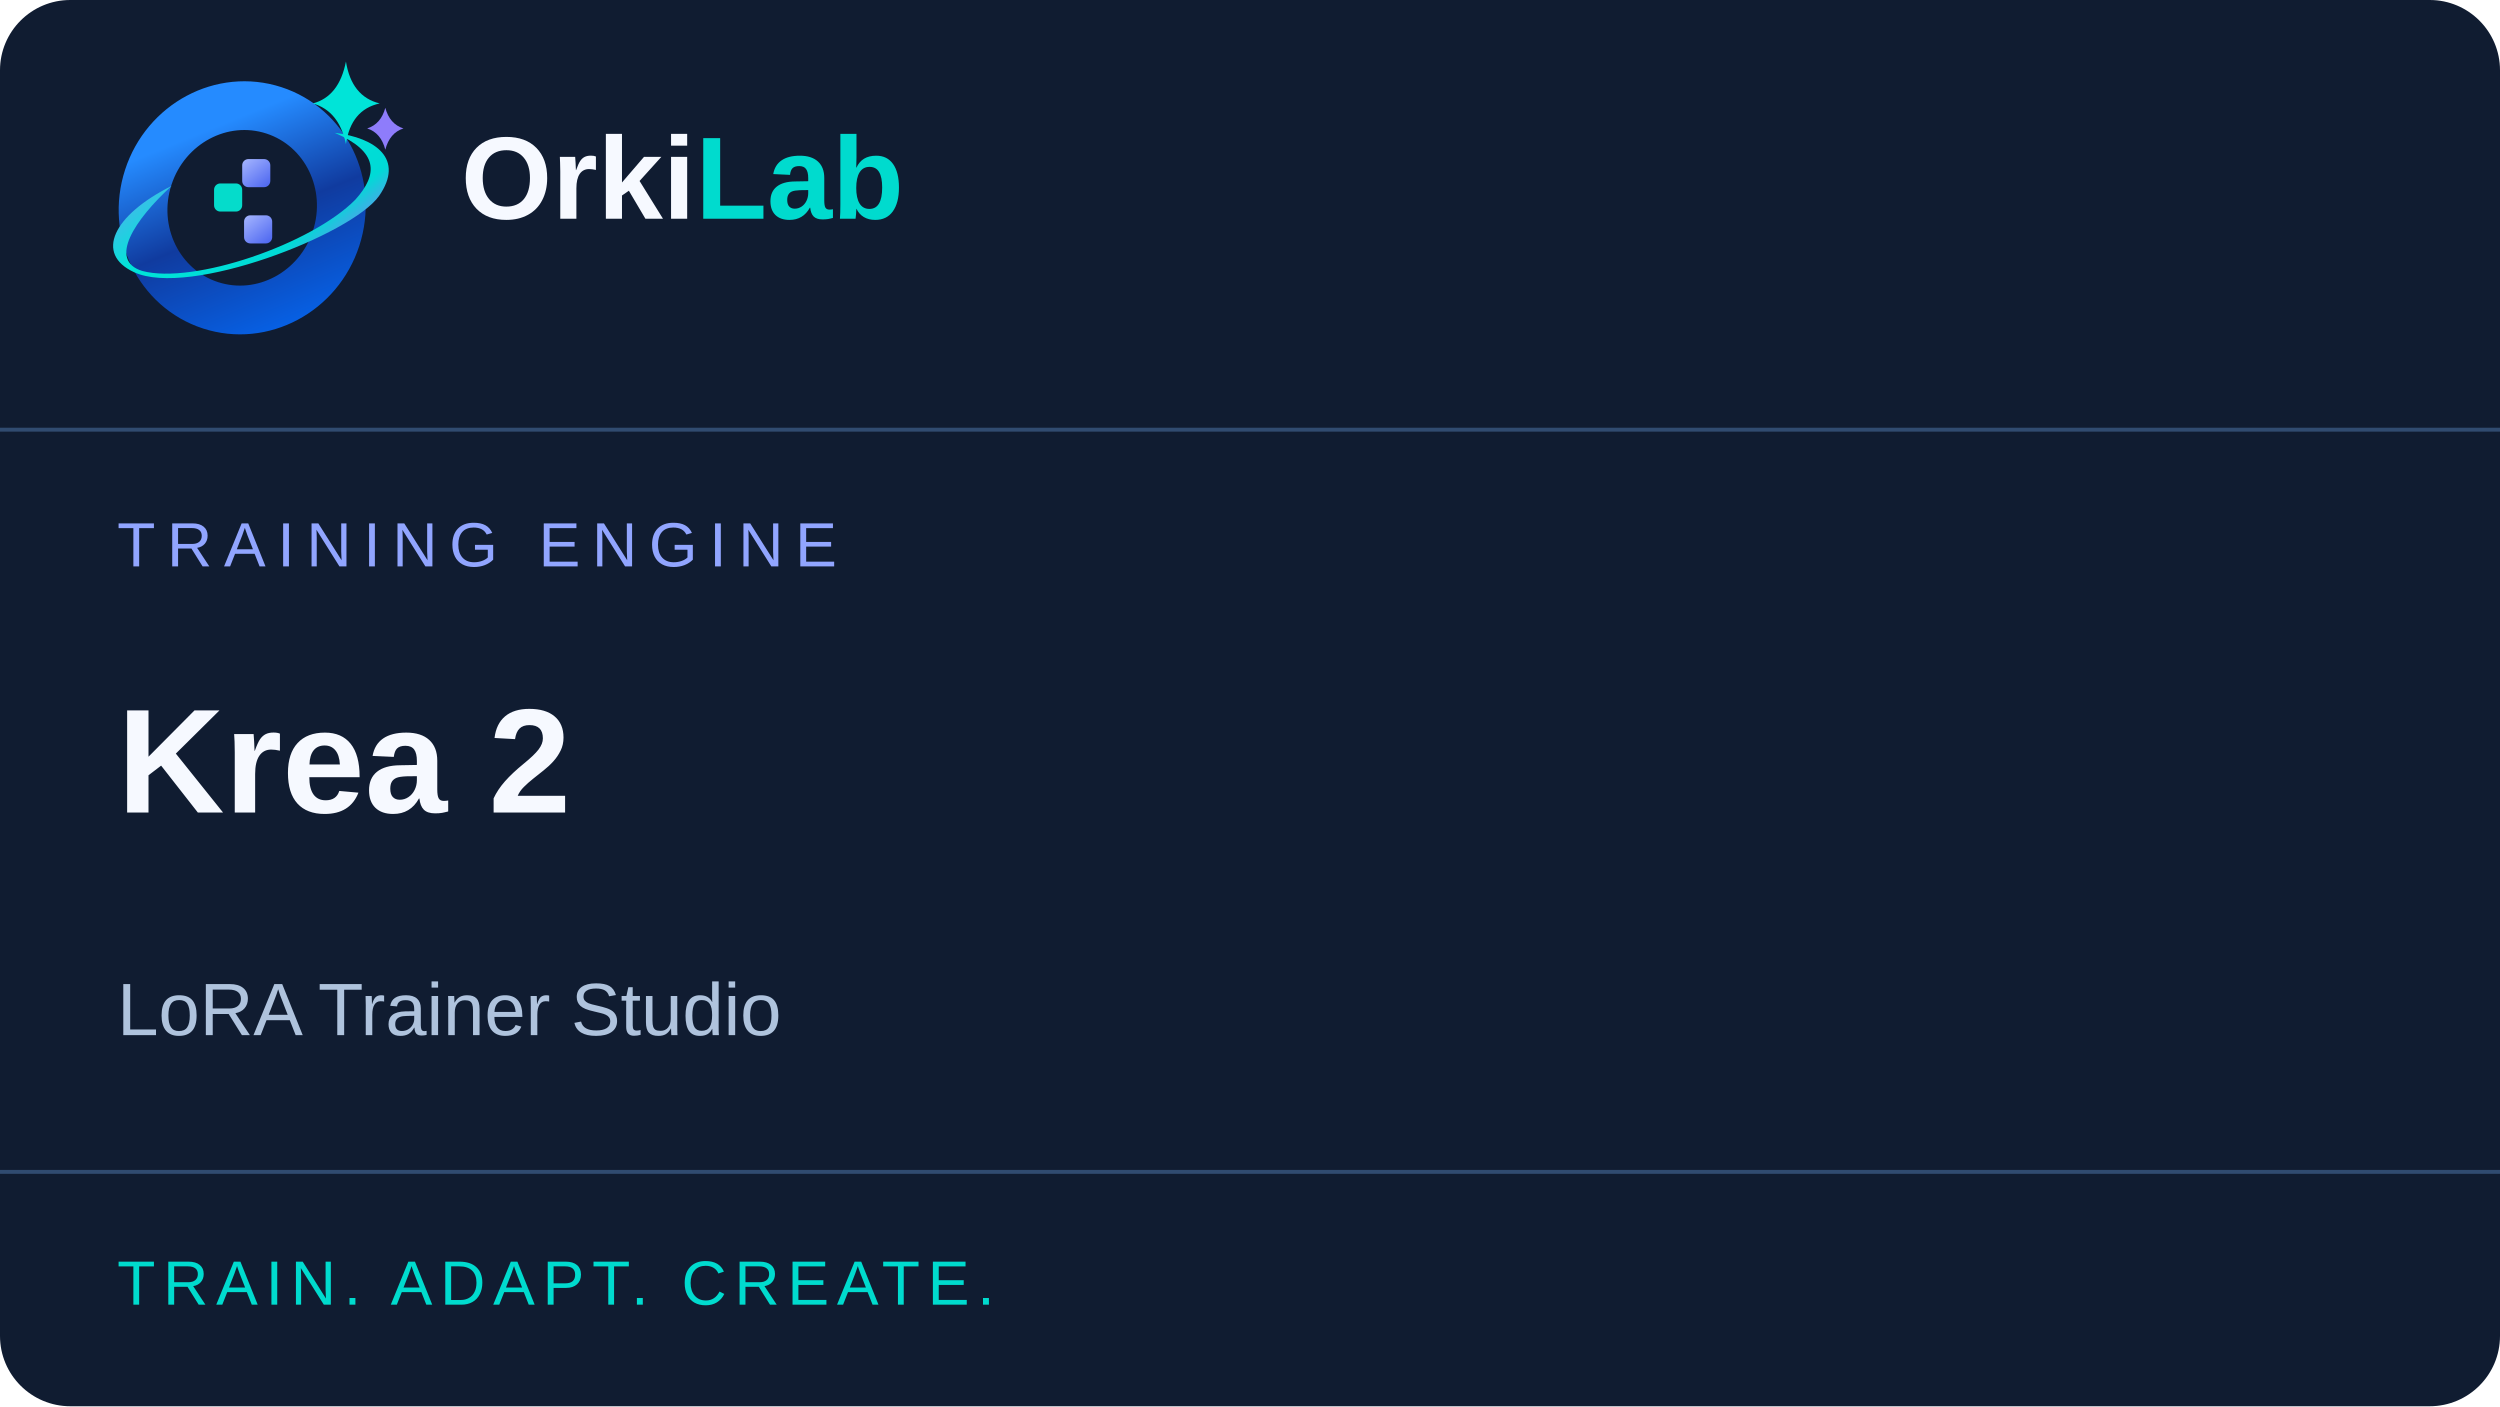
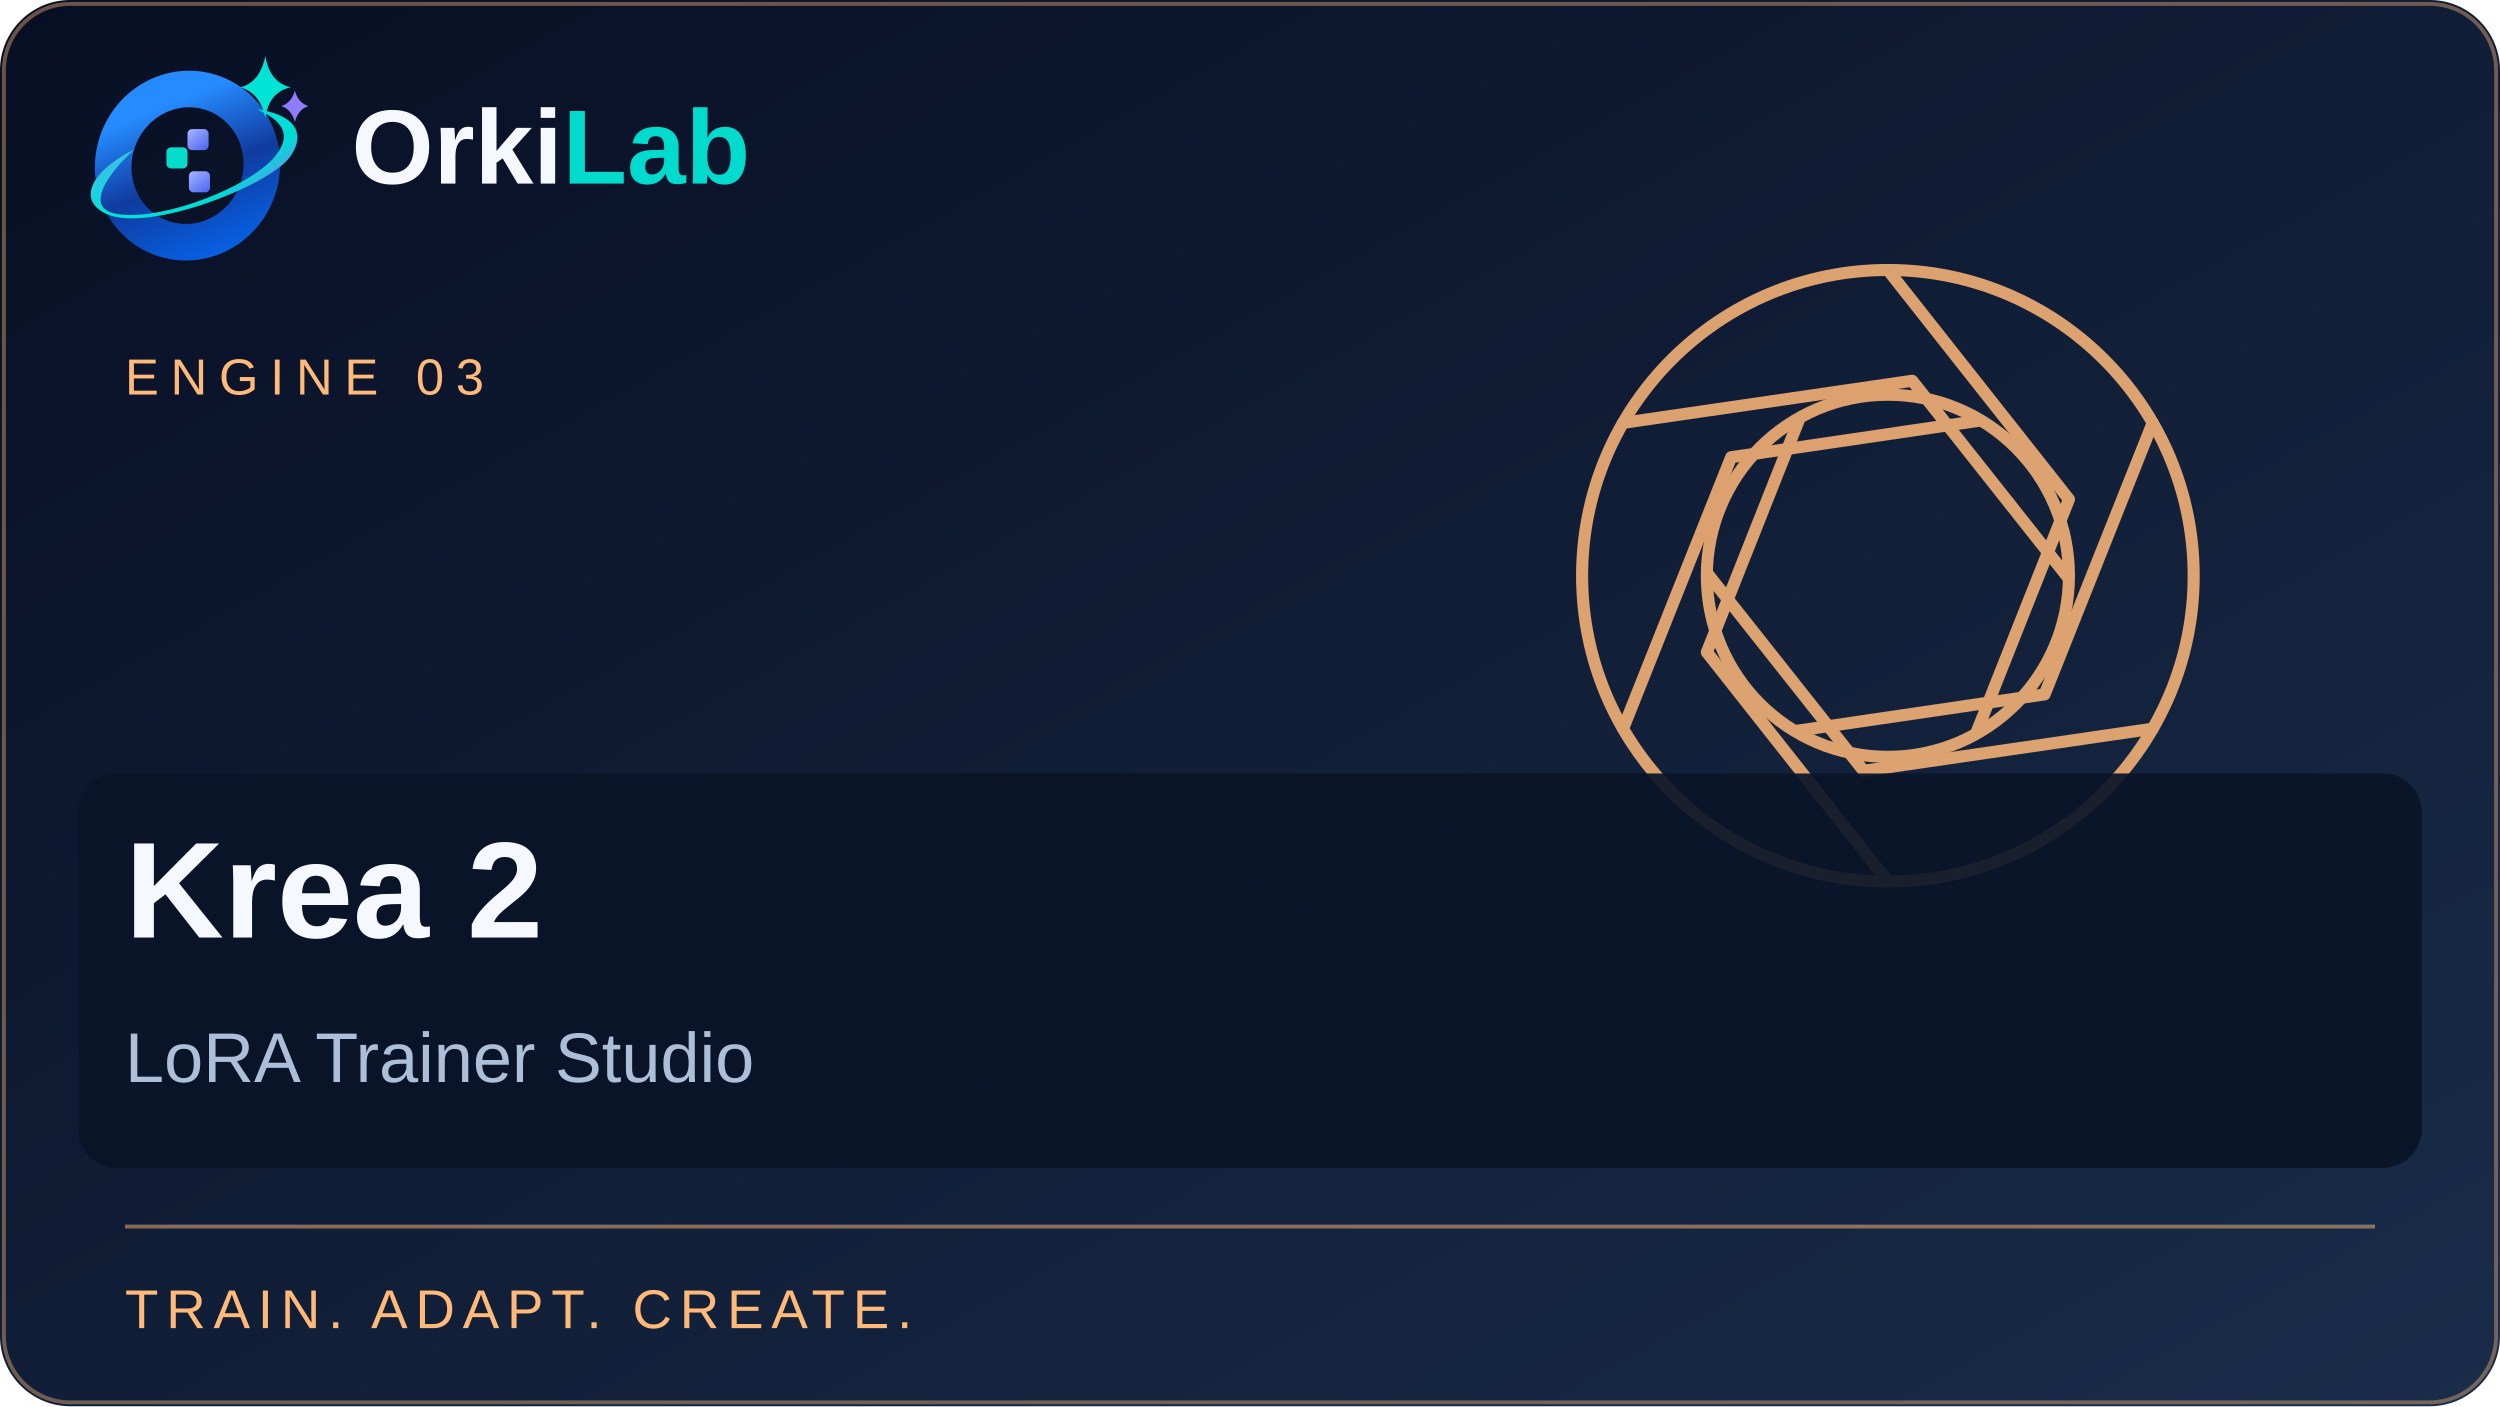
- <svg xmlns="http://www.w3.org/2000/svg" viewBox="0 0 640 360">
-   <rect width="640" height="360" rx="18" fill="#101C31" />
-   <path d="M0 110H640M0 300H640" stroke="#304B70" />
-   <g transform="translate(22 10) scale(.16)">
+ <svg xmlns="http://www.w3.org/2000/svg" width="640" height="360" viewBox="0 0 640 360">
+   <defs>
+     <linearGradient id="panel" x2="1" y2="1">
+       <stop stop-color="#080F24" />
+       <stop offset="1" stop-color="#192C49" />
+     </linearGradient>
+   </defs>
+   <rect width="640" height="360" rx="18" fill="url(#panel)" />
+   <rect x="1" y="1" width="638" height="358" rx="17" fill="none" stroke="#FFB979" stroke-opacity=".4" />
+   <g transform="translate(18 10) scale(.12)">
    <defs>
      <linearGradient id="bg" x2="1" y2="1">
        <stop stop-color="#070D25" />
        <stop offset="1" stop-color="#101E3C" />
      </linearGradient>
      <linearGradient id="ring" x1=".2" y1=".2" x2=".85" y2="1">
        <stop stop-color="#258BFF" />
        <stop offset=".48" stop-color="#103B9F" />
        <stop offset="1" stop-color="#075FE2" />
      </linearGradient>
      <linearGradient id="orbit" x2="1" y2=".65">
        <stop stop-color="#9683FF" />
        <stop offset=".46" stop-color="#00E5D8" />
        <stop offset=".8" stop-color="#00DAD6" />
        <stop offset="1" stop-color="#8B79F7" />
      </linearGradient>
      <linearGradient id="tile" x2=".8" y2="1">
        <stop stop-color="#A6B6FF" />
        <stop offset="1" stop-color="#526BF1" />
      </linearGradient>
      <pattern id="grid" width="40" height="40" patternUnits="userSpaceOnUse">
        <path d="M40 0H0V40" stroke="#8FB7E0" stroke-opacity=".055" fill="none" />
      </pattern>
    </defs>
    <g>
      <ellipse cx="250" cy="270" rx="158" ry="164" transform="rotate(18 250 270)" fill="none" stroke="url(#ring)" stroke-width="78" />
      <rect x="250" y="192" width="45" height="45" rx="10" fill="url(#tile)" />
      <rect x="205" y="231" width="45" height="45" rx="10" fill="#05DCCB" />
      <rect x="253" y="282" width="45" height="45" rx="10" fill="url(#tile)" />
      <path d="M137 235C43 282 14 344 77 373C165 414 425 313 469 251C510 192 464 158 398 150C468 180 468 216 431 257C361 328 172 393 90 371C35 354 78 289 137 235Z" fill="url(#orbit)" />
      <path d="M416 36Q425 92 470 103Q424 113 416 168Q405 115 363 103Q405 92 416 36Z" fill="#00E4D8" />
      <path d="M479 110Q486 136 508 143Q486 150 479 177Q472 150 450 143Q472 136 479 110Z" fill="#8E7CFB" />
    </g>
  </g>
-   <text x="118" y="56" font-family="Arial,sans-serif" font-size="30" font-weight="bold" fill="#F6F9FF">Orki<tspan fill="#00DBCE">Lab</tspan>
+   <text x="90" y="47" fill="#F5F8FF" font-family="Arial,sans-serif" font-size="27" font-weight="bold">Orki<tspan fill="#00DBCE">Lab</tspan>
  </text>
-   <g font-family="Arial,sans-serif">
-     <text x="30" y="145" font-size="16" letter-spacing="3" fill="#91A5FF">TRAINING ENGINE</text>
-     <text x="30" y="208" font-size="38" font-weight="bold" fill="#F6F9FF">Krea 2</text>
-     <text x="30" y="265" font-size="19" fill="#AFC3DD">LoRA Trainer Studio</text>
-     <text x="30" y="334" font-size="16" letter-spacing="2" fill="#00DBCE">TRAIN. ADAPT. CREATE.</text>
+   <text x="32" y="101" fill="#FFB979" font-family="Arial,sans-serif" font-size="13" letter-spacing="3">ENGINE 03</text>
+   <g transform="translate(370 65) scale(1.03)" opacity=".85">
+     <g stroke="#FFB979" stroke-width="3" fill="none" stroke-linecap="round" stroke-linejoin="round">
+       <circle cx="110" cy="80" r="76" />
+       <circle cx="110" cy="80" r="45" />
+       <path d="M110 4L155 61L132 119" transform="rotate(0 110 80)" />
+       <path d="M110 4L155 61L132 119" transform="rotate(60 110 80)" />
+       <path d="M110 4L155 61L132 119" transform="rotate(120 110 80)" />
+       <path d="M110 4L155 61L132 119" transform="rotate(180 110 80)" />
+       <path d="M110 4L155 61L132 119" transform="rotate(240 110 80)" />
+       <path d="M110 4L155 61L132 119" transform="rotate(300 110 80)" />
+     </g>
  </g>
+   <rect x="20" y="198" width="600" height="101" rx="10" fill="#0A1428" fill-opacity=".92" />
+   <text x="32" y="240" fill="#F5F8FF" font-family="Arial,sans-serif" font-size="35" font-weight="bold">Krea 2</text>
+   <text x="32" y="277" fill="#ACBED8" font-family="Arial,sans-serif" font-size="18">LoRA Trainer Studio</text>
+   <path d="M32 314H608" stroke="#FFB979" opacity=".5" />
+   <text x="32" y="340" fill="#FFB979" font-family="Arial,sans-serif" font-size="14" letter-spacing="2">TRAIN. ADAPT. CREATE.</text>
</svg>
